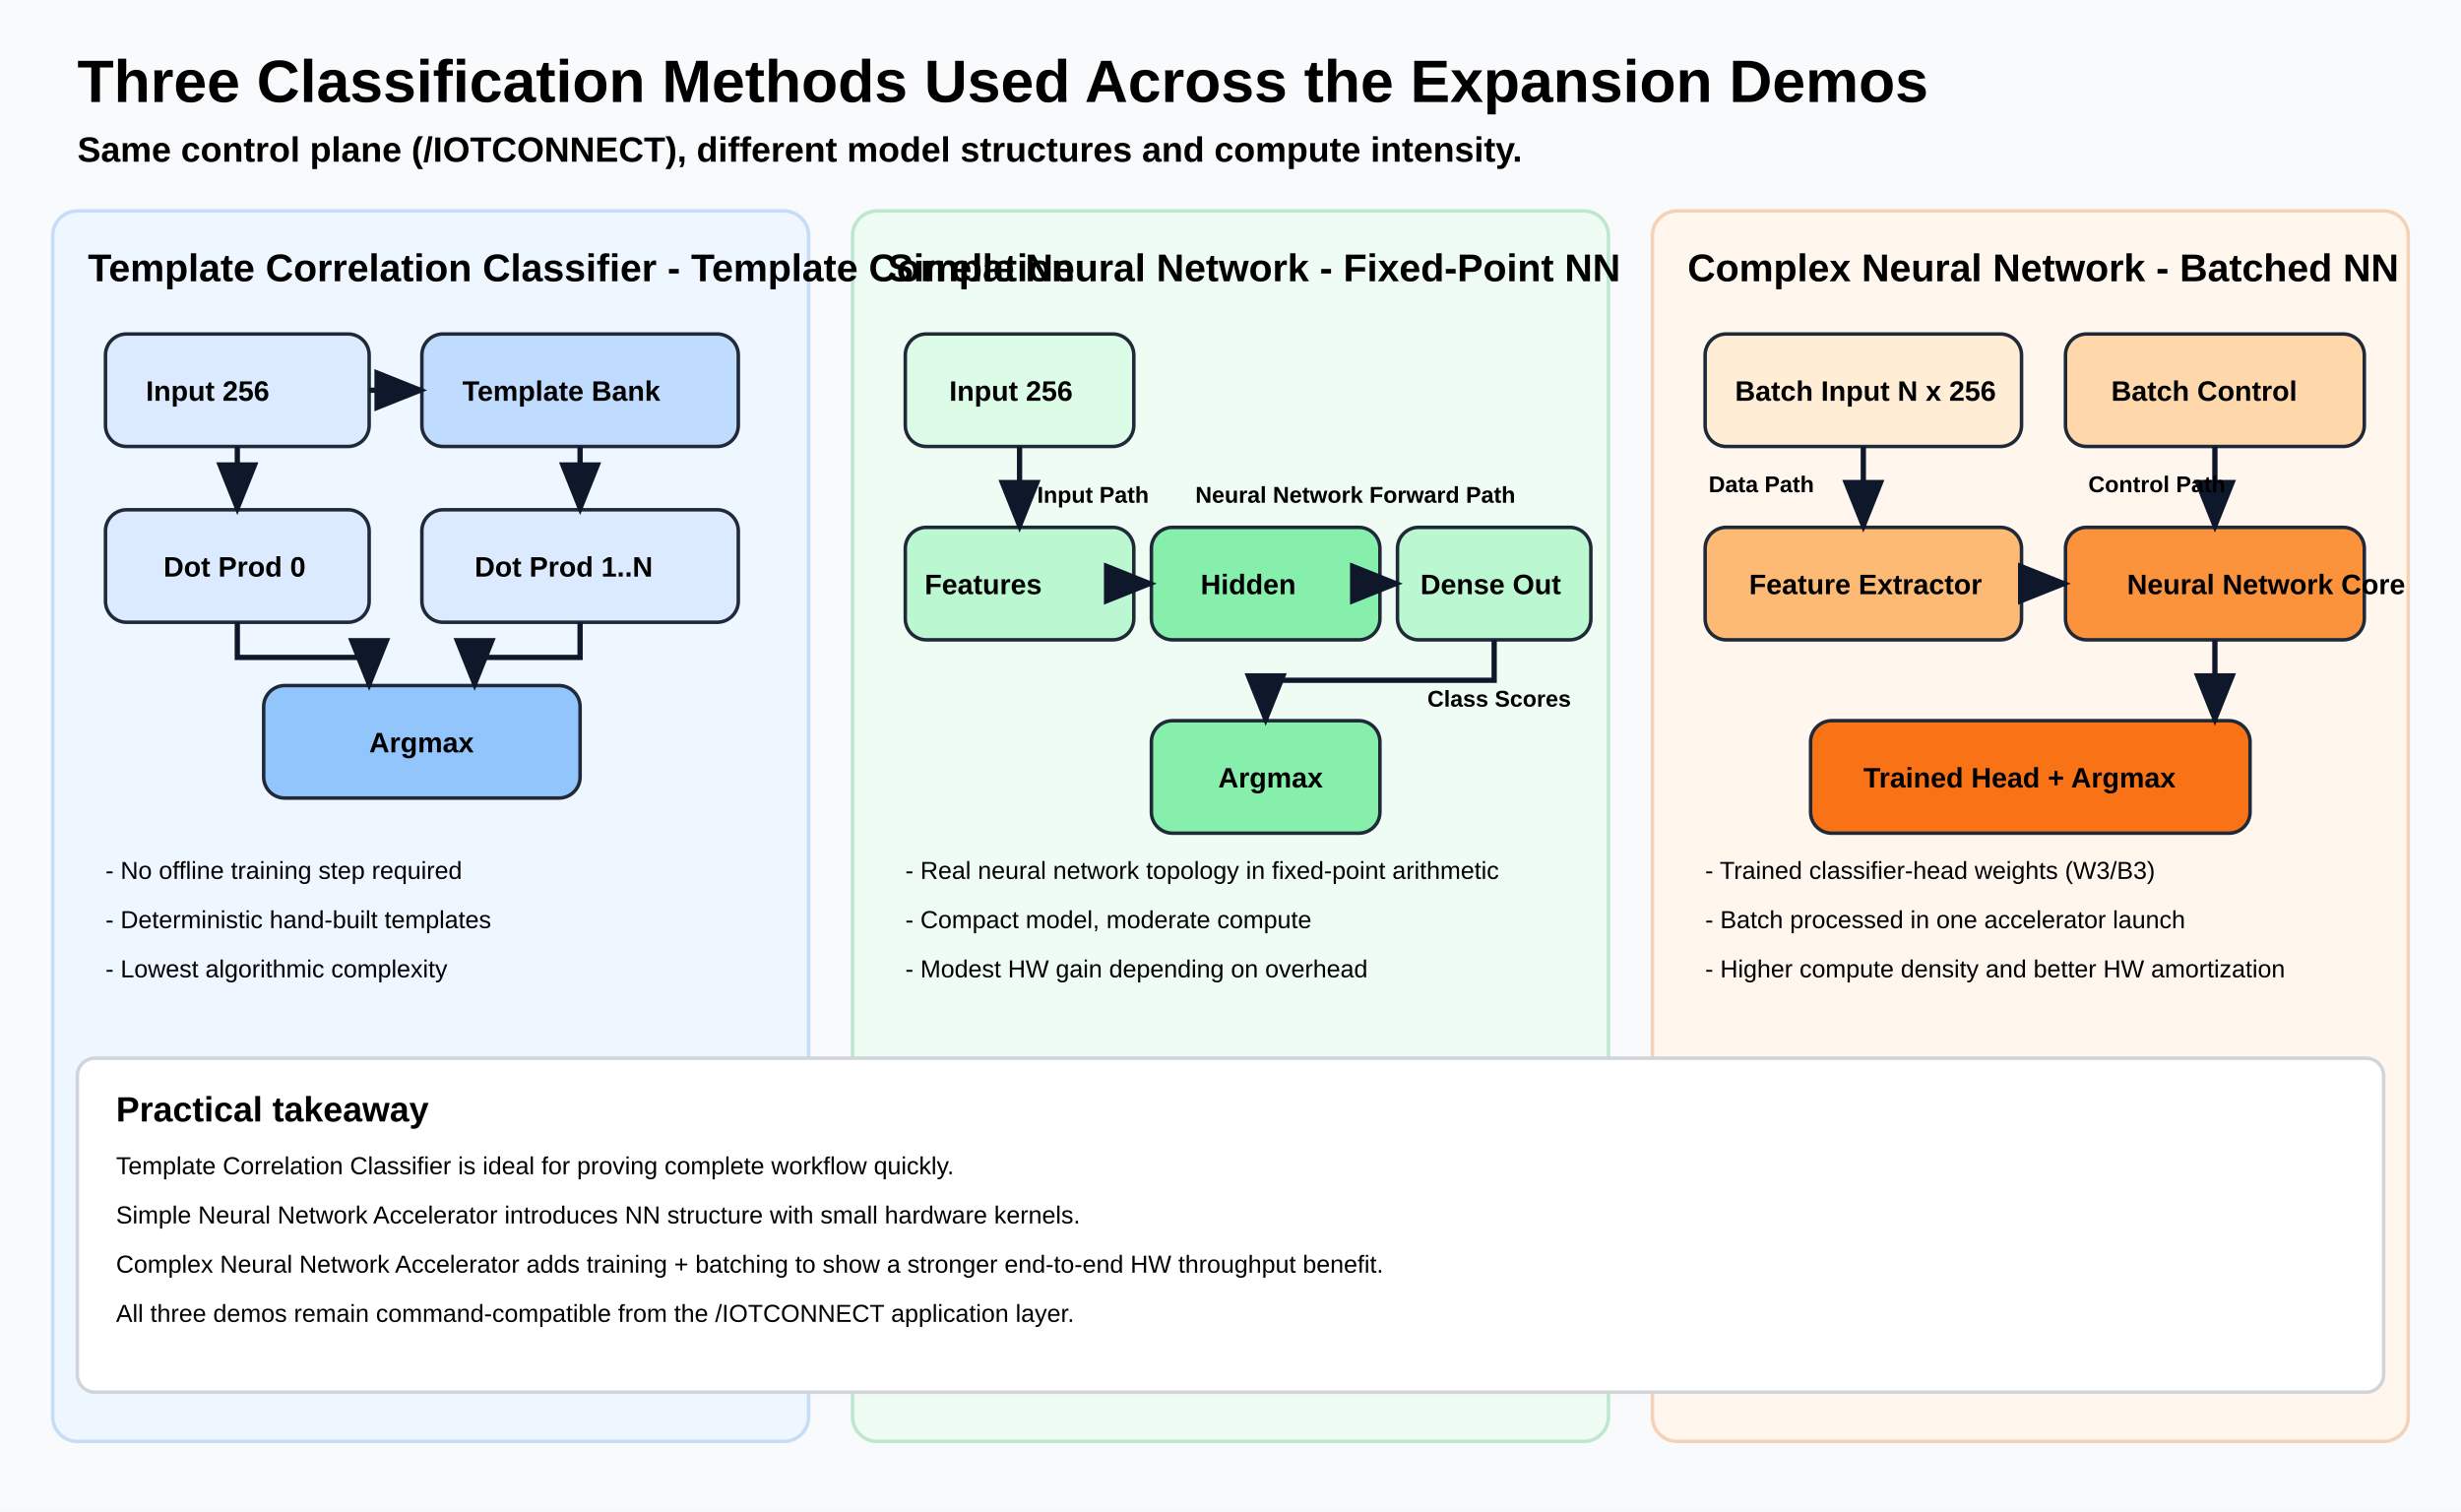
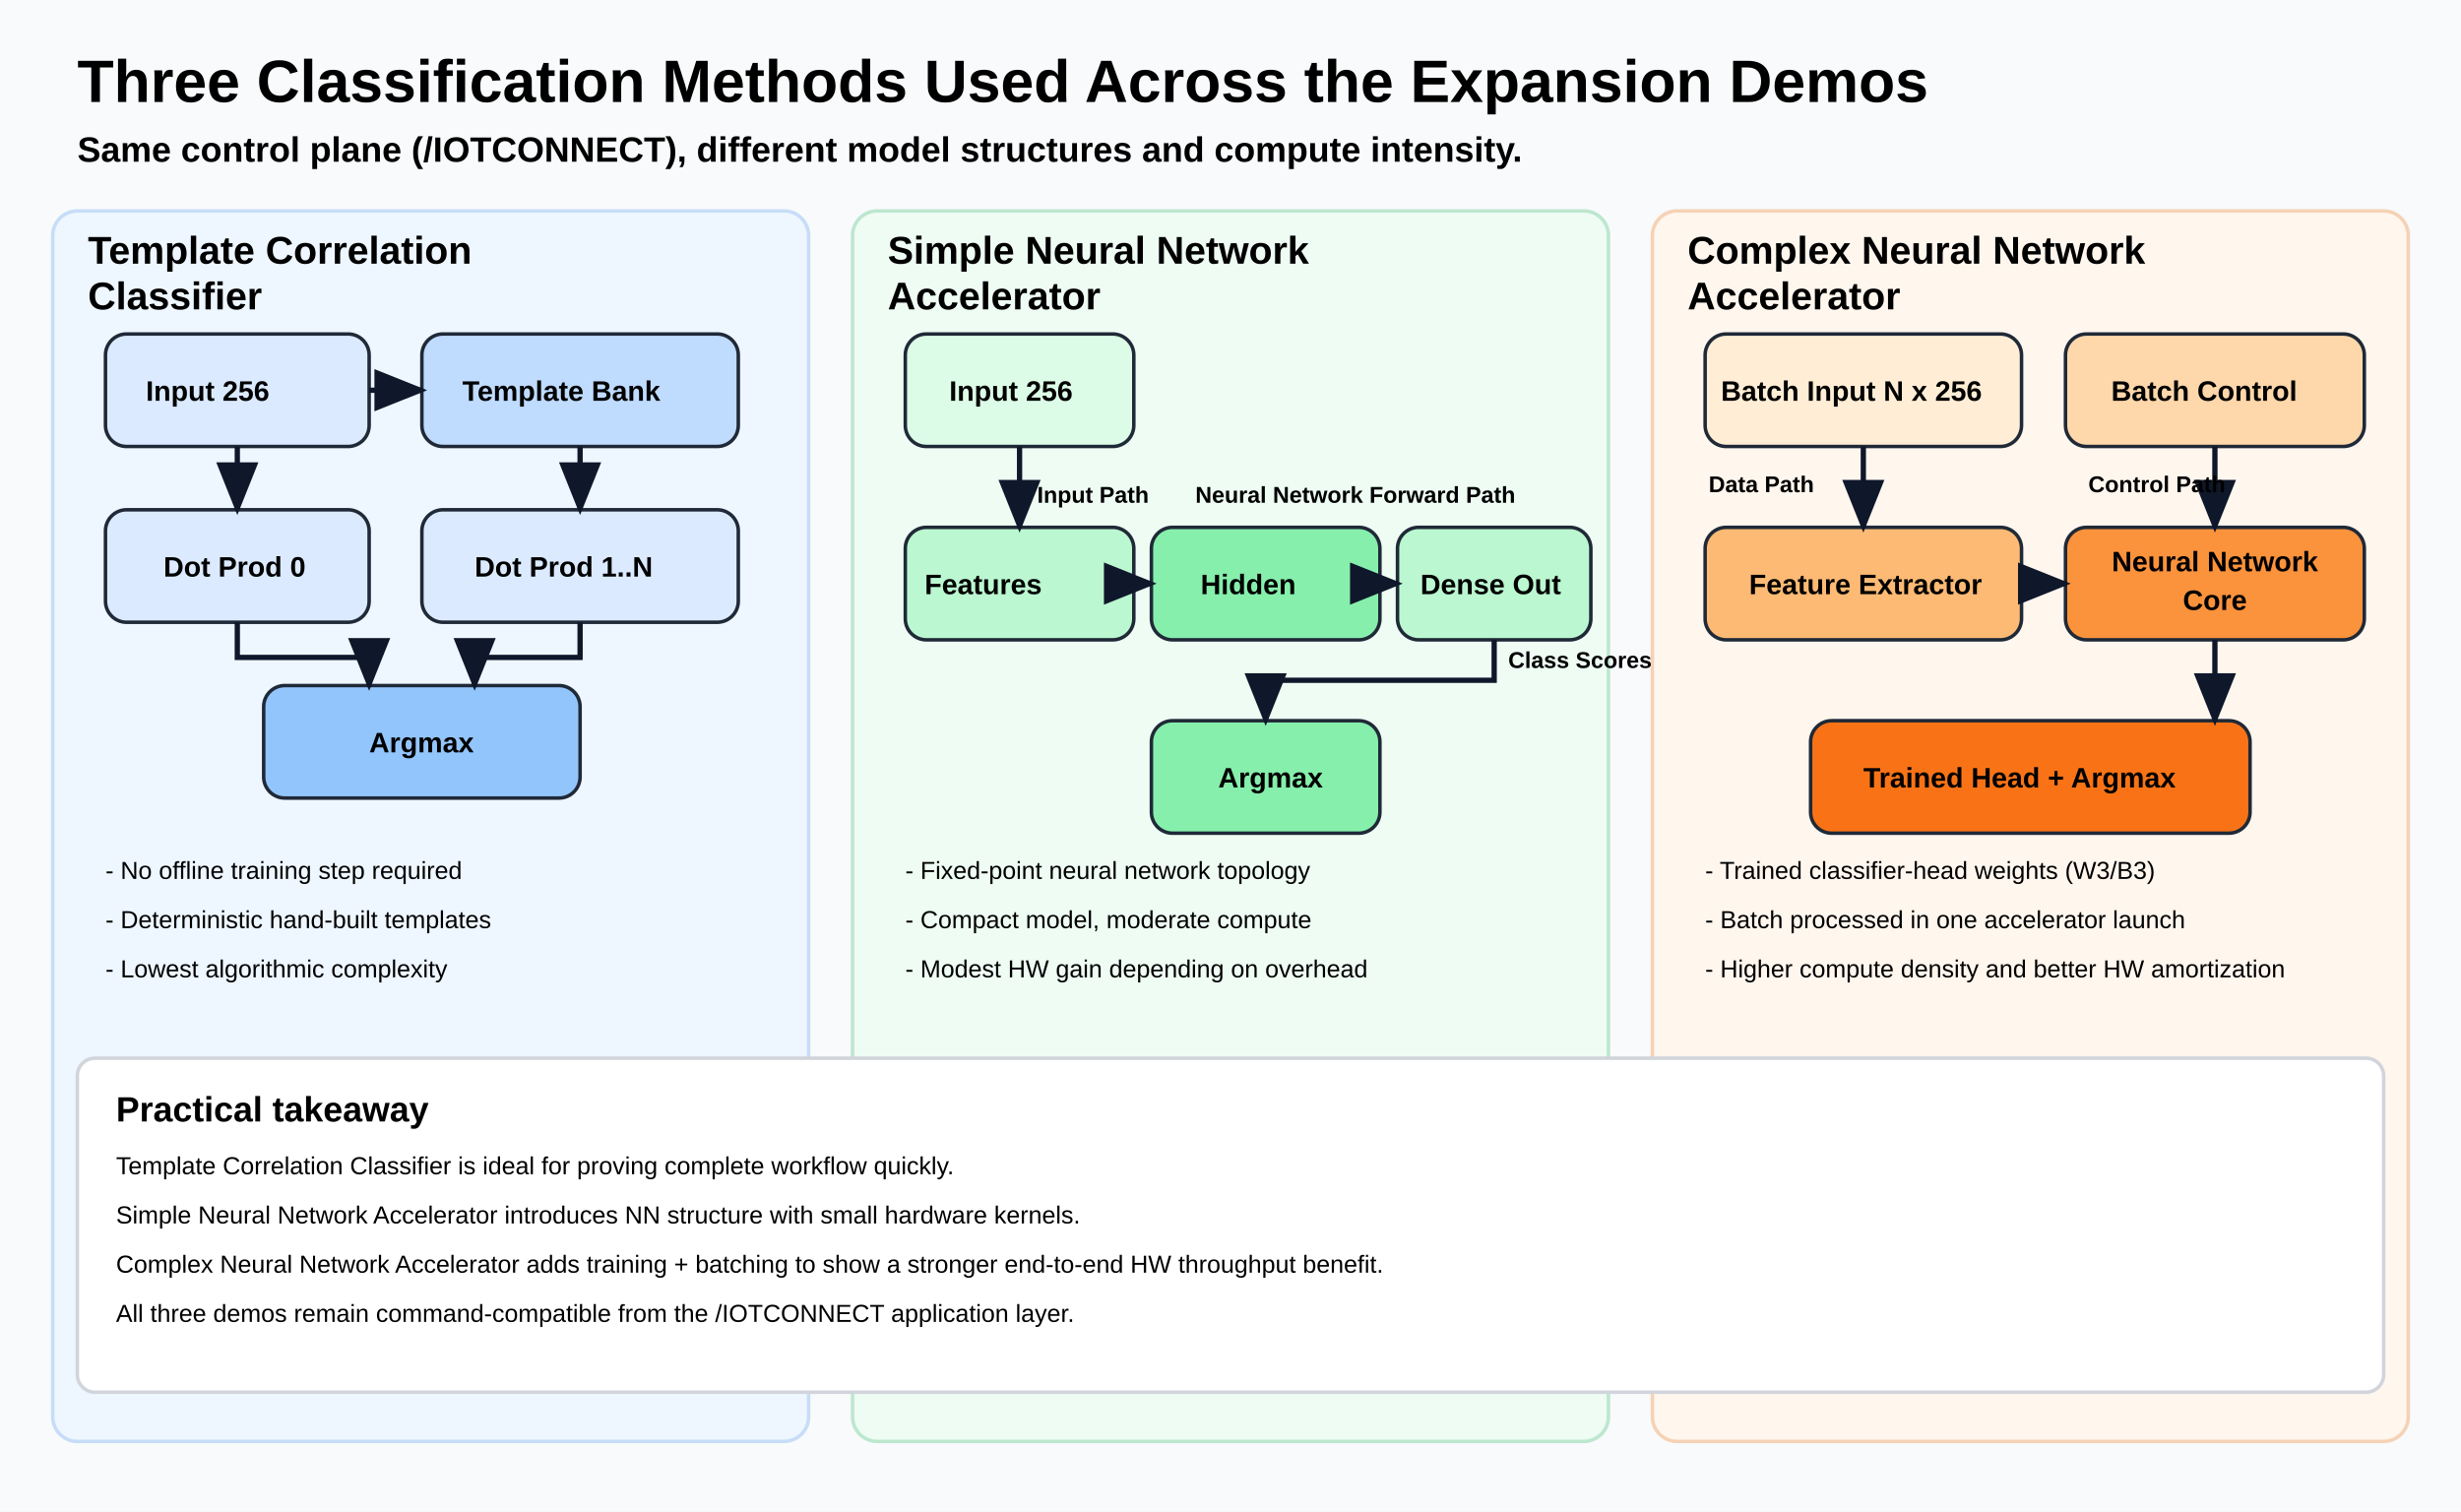
<svg xmlns="http://www.w3.org/2000/svg" width="1400" height="860" viewBox="0 0 1400 860">
  <defs>
    <style>
      .title { font: 700 34px 'Segoe UI', Arial, sans-serif; fill: #000000; }
      .subtitle { font: 600 20px 'Segoe UI', Arial, sans-serif; fill: #000000; }
      .track { font: 700 22px 'Segoe UI', Arial, sans-serif; fill: #000000; }
      .label { font: 600 16px 'Segoe UI', Arial, sans-serif; fill: #000000; }
      .small { font: 500 14px 'Segoe UI', Arial, sans-serif; fill: #000000; }
      .pathnote { font: 600 13px 'Segoe UI', Arial, sans-serif; fill: #000000; }
      .box { stroke: #1f2937; stroke-width: 2; rx: 12; ry: 12; }
      .arrow { stroke: #0f172a; stroke-width: 3; fill: none; marker-end: url(#arrow); }
    </style>
    <marker id="arrow" markerWidth="10" markerHeight="8" refX="9" refY="4" orient="auto">
      <path d="M0,0 L10,4 L0,8 z" fill="#0f172a" />
    </marker>
  </defs>
  <rect x="0" y="0" width="1400" height="860" fill="#f8fafc" />
  <text x="44" y="58" class="title">Three Classification Methods Used Across the Expansion Demos</text>
  <text x="44" y="92" class="subtitle">Same control plane (/IOTCONNECT), different model structures and compute intensity.</text>
  <rect x="30" y="120" width="430" height="700" fill="#eef6ff" stroke="#c7ddf7" stroke-width="2" rx="14" />
  <rect x="485" y="120" width="430" height="700" fill="#eefcf4" stroke="#bde7cf" stroke-width="2" rx="14" />
  <rect x="940" y="120" width="430" height="700" fill="#fff6ee" stroke="#f5d2b5" stroke-width="2" rx="14" />
-   <text x="50" y="160" class="track">Template Correlation Classifier - Template Correlation</text>
+   <text x="50" y="150" class="track">Template Correlation<tspan x="50" dy="26">Classifier</tspan>
+   </text>
  <rect class="box" x="60" y="190" width="150" height="64" fill="#dbeafe" />
  <text x="83" y="228" class="label">Input 256</text>
  <rect class="box" x="240" y="190" width="180" height="64" fill="#bfdbfe" />
  <text x="263" y="228" class="label">Template Bank</text>
  <rect class="box" x="60" y="290" width="150" height="64" fill="#dbeafe" />
  <text x="93" y="328" class="label">Dot Prod 0</text>
  <rect class="box" x="240" y="290" width="180" height="64" fill="#dbeafe" />
  <text x="270" y="328" class="label">Dot Prod 1..N</text>
  <rect class="box" x="150" y="390" width="180" height="64" fill="#93c5fd" />
  <text x="210" y="428" class="label">Argmax</text>
  <line class="arrow" x1="210" y1="222" x2="240" y2="222" />
  <line class="arrow" x1="135" y1="254" x2="135" y2="290" />
  <line class="arrow" x1="330" y1="254" x2="330" y2="290" />
  <polyline class="arrow" points="135,354 135,374 210,374 210,390" />
  <polyline class="arrow" points="330,354 330,374 270,374 270,390" />
  <text x="60" y="500" class="small">- No offline training step required</text>
  <text x="60" y="528" class="small">- Deterministic hand-built templates</text>
  <text x="60" y="556" class="small">- Lowest algorithmic complexity</text>
-   <text x="505" y="160" class="track">Simple Neural Network - Fixed-Point NN</text>
+   <text x="505" y="150" class="track">Simple Neural Network<tspan x="505" dy="26">Accelerator</tspan>
+   </text>
  <rect class="box" x="515" y="190" width="130" height="64" fill="#dcfce7" />
  <text x="540" y="228" class="label">Input 256</text>
  <rect class="box" x="515" y="300" width="130" height="64" fill="#bbf7d0" />
  <text x="526" y="338" class="label">Features</text>
  <rect class="box" x="655" y="300" width="130" height="64" fill="#86efac" />
  <text x="683" y="338" class="label">Hidden</text>
  <rect class="box" x="795" y="300" width="110" height="64" fill="#bbf7d0" />
  <text x="808" y="338" class="label">Dense Out</text>
  <rect class="box" x="655" y="410" width="130" height="64" fill="#86efac" />
  <text x="693" y="448" class="label">Argmax</text>
  <line class="arrow" x1="580" y1="254" x2="580" y2="300" />
  <line class="arrow" x1="645" y1="332" x2="655" y2="332" />
  <line class="arrow" x1="785" y1="332" x2="795" y2="332" />
  <polyline class="arrow" points="850,364 850,387 720,387 720,410" />
  <text x="590" y="286" class="pathnote">Input Path</text>
  <text x="680" y="286" class="pathnote">Neural Network Forward Path</text>
-   <text x="812" y="402" class="pathnote">Class Scores</text>
-   <text x="515" y="500" class="small">- Real neural network topology in fixed-point arithmetic</text>
+   <text x="858" y="380" class="pathnote">Class Scores</text>
+   <text x="515" y="500" class="small">- Fixed-point neural network topology</text>
  <text x="515" y="528" class="small">- Compact model, moderate compute</text>
  <text x="515" y="556" class="small">- Modest HW gain depending on overhead</text>
-   <text x="960" y="160" class="track">Complex Neural Network - Batched NN</text>
+   <text x="960" y="150" class="track">Complex Neural Network<tspan x="960" dy="26">Accelerator</tspan>
+   </text>
  <rect class="box" x="970" y="190" width="180" height="64" fill="#ffedd5" />
-   <text x="987" y="228" class="label">Batch Input N x 256</text>
+   <text x="979" y="228" class="label">Batch Input N x 256</text>
  <rect class="box" x="1175" y="190" width="170" height="64" fill="#fed7aa" />
  <text x="1201" y="228" class="label">Batch Control</text>
  <rect class="box" x="970" y="300" width="180" height="64" fill="#fdba74" />
  <text x="995" y="338" class="label">Feature Extractor</text>
  <rect class="box" x="1175" y="300" width="170" height="64" fill="#fb923c" />
-   <text x="1210" y="338" class="label">Neural Network Core</text>
+   <text x="1260" y="325" class="label" text-anchor="middle">Neural Network<tspan x="1260" dy="22">Core</tspan>
+   </text>
  <rect class="box" x="1030" y="410" width="250" height="64" fill="#f97316" />
  <text x="1060" y="448" class="label">Trained Head + Argmax</text>
  <line class="arrow" x1="1060" y1="254" x2="1060" y2="300" />
  <line class="arrow" x1="1150" y1="332" x2="1175" y2="332" />
  <line class="arrow" x1="1260" y1="364" x2="1260" y2="410" />
  <line class="arrow" x1="1260" y1="254" x2="1260" y2="300" />
  <text x="972" y="280" class="pathnote">Data Path</text>
  <text x="1188" y="280" class="pathnote">Control Path</text>
  <text x="970" y="500" class="small">- Trained classifier-head weights (W3/B3)</text>
  <text x="970" y="528" class="small">- Batch processed in one accelerator launch</text>
  <text x="970" y="556" class="small">- Higher compute density and better HW amortization</text>
  <rect x="44" y="602" width="1312" height="190" fill="#ffffff" stroke="#d1d5db" stroke-width="2" rx="10" />
  <text x="66" y="638" class="subtitle">Practical takeaway</text>
  <text x="66" y="668" class="small">Template Correlation Classifier is ideal for proving complete workflow quickly.</text>
  <text x="66" y="696" class="small">Simple Neural Network Accelerator introduces NN structure with small hardware kernels.</text>
  <text x="66" y="724" class="small">Complex Neural Network Accelerator adds training + batching to show a stronger end-to-end HW throughput benefit.</text>
  <text x="66" y="752" class="small">All three demos remain command-compatible from the /IOTCONNECT application layer.</text>
</svg>
